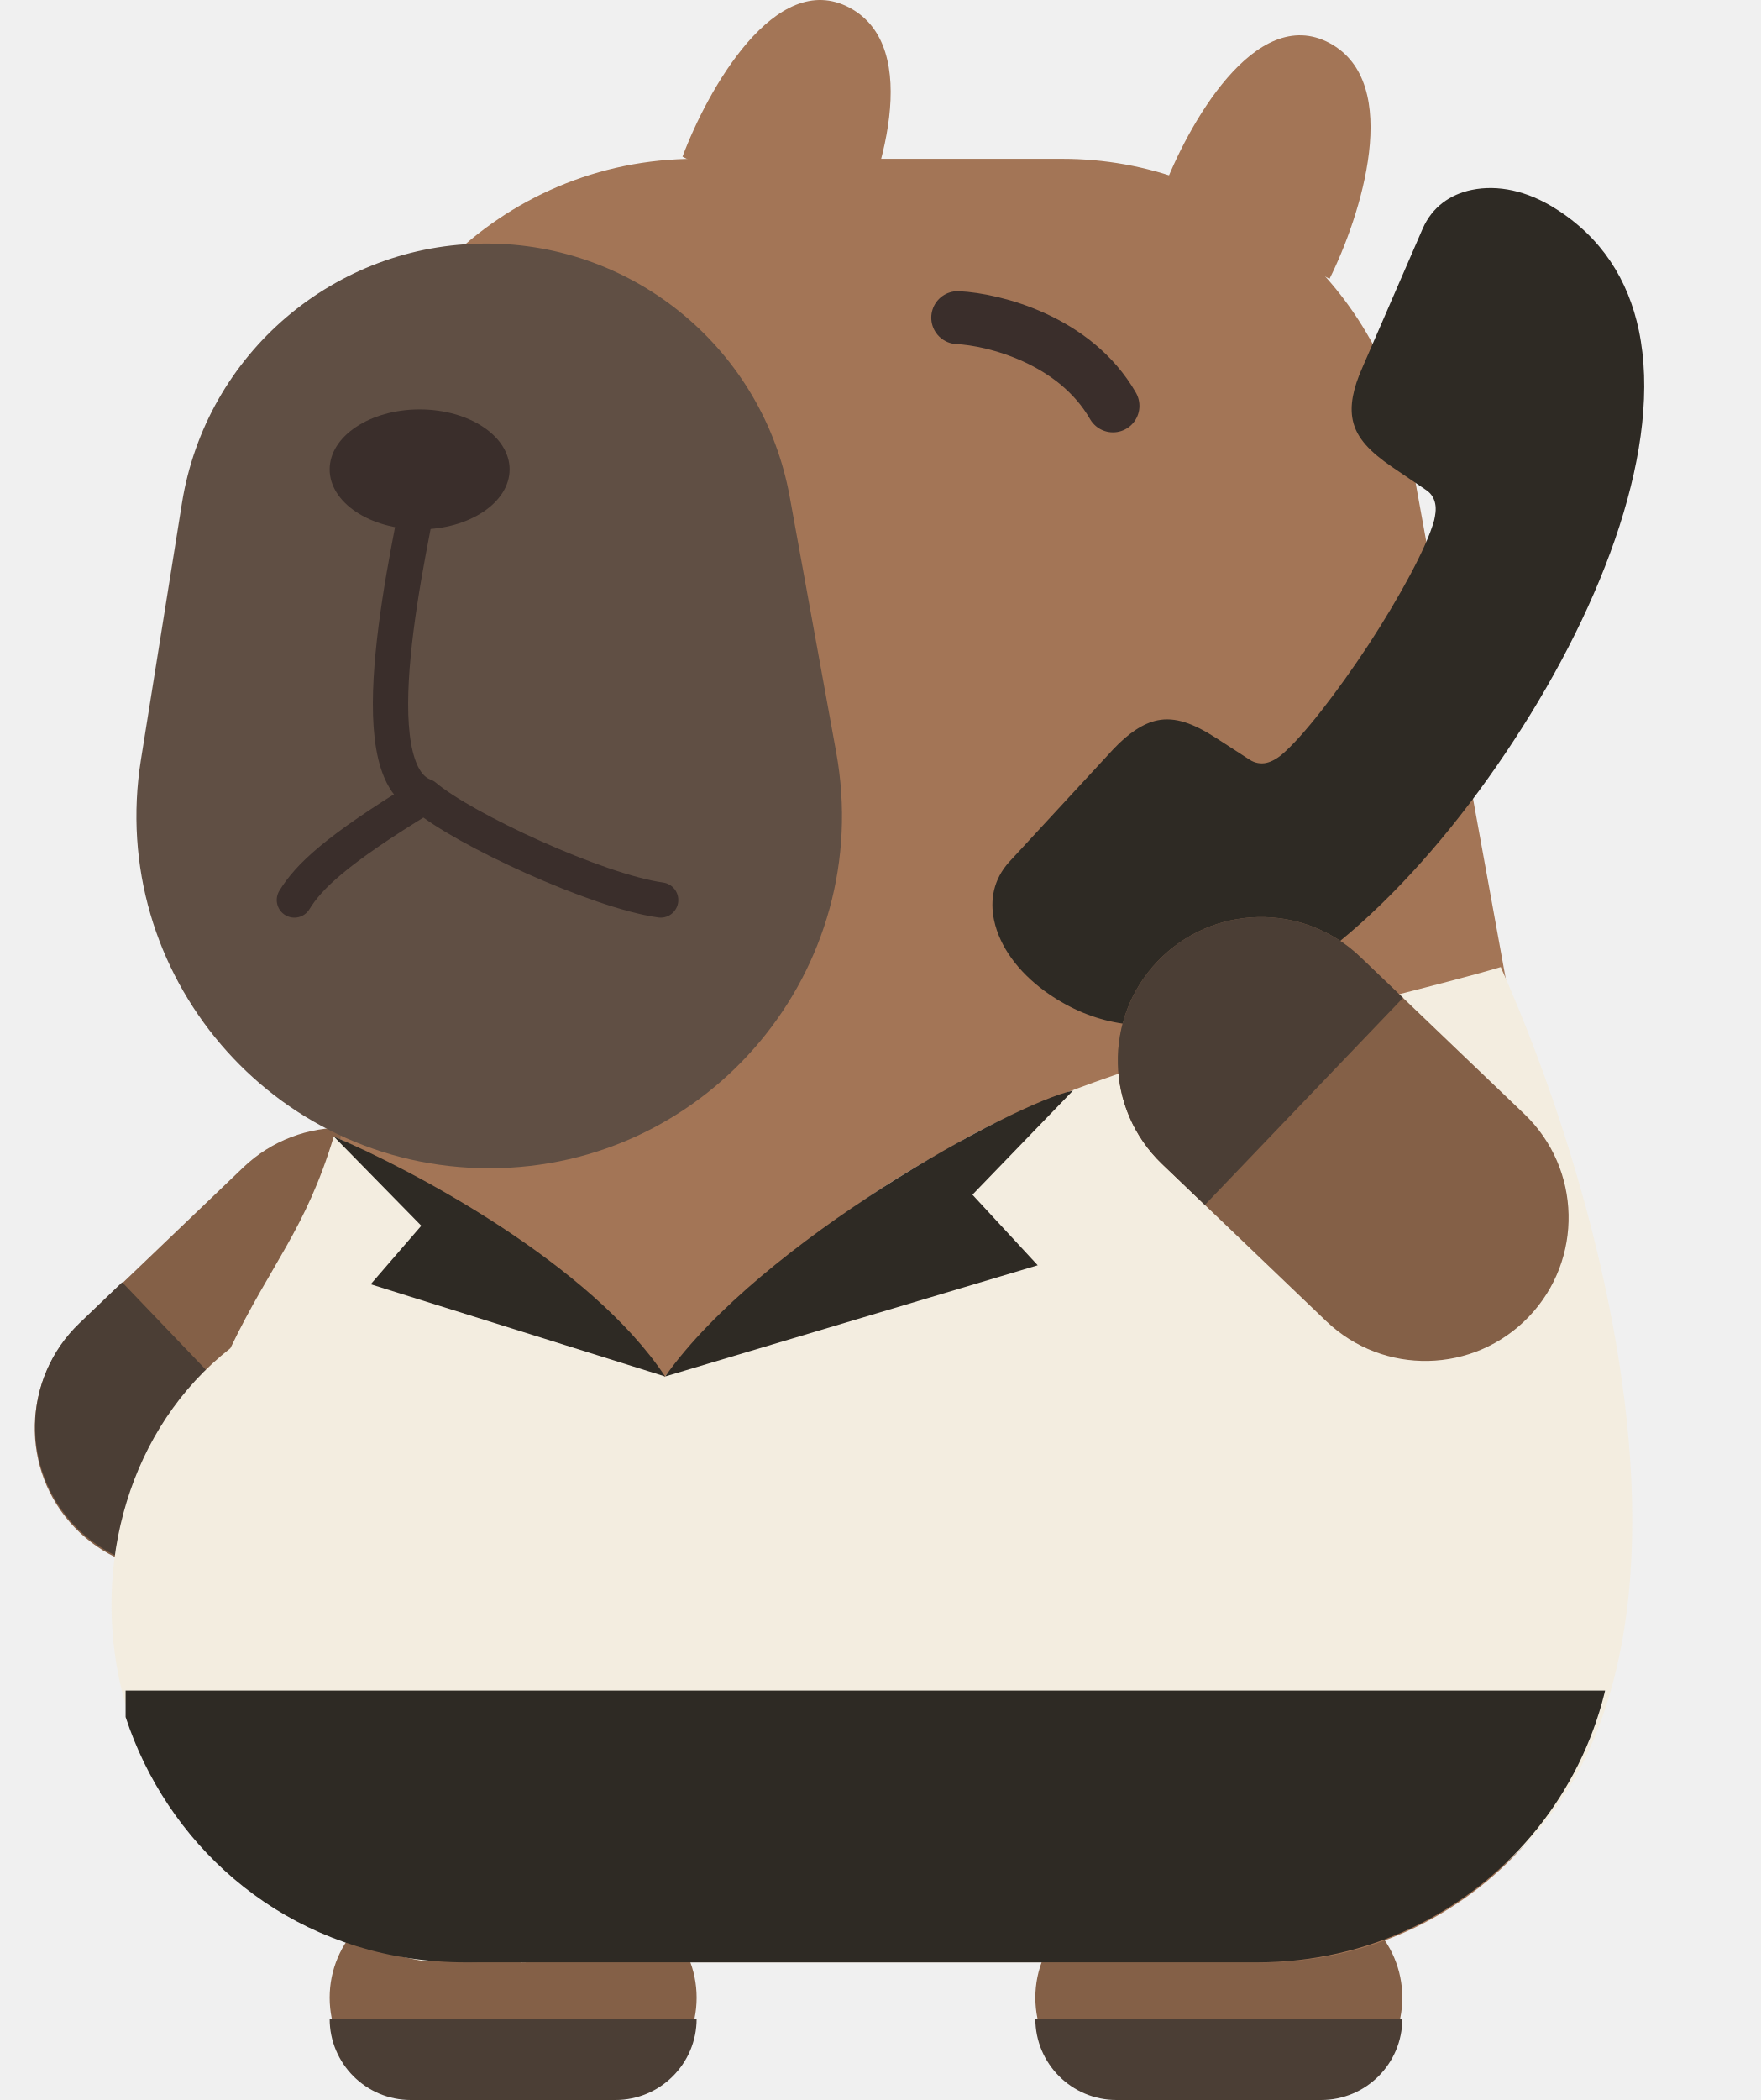
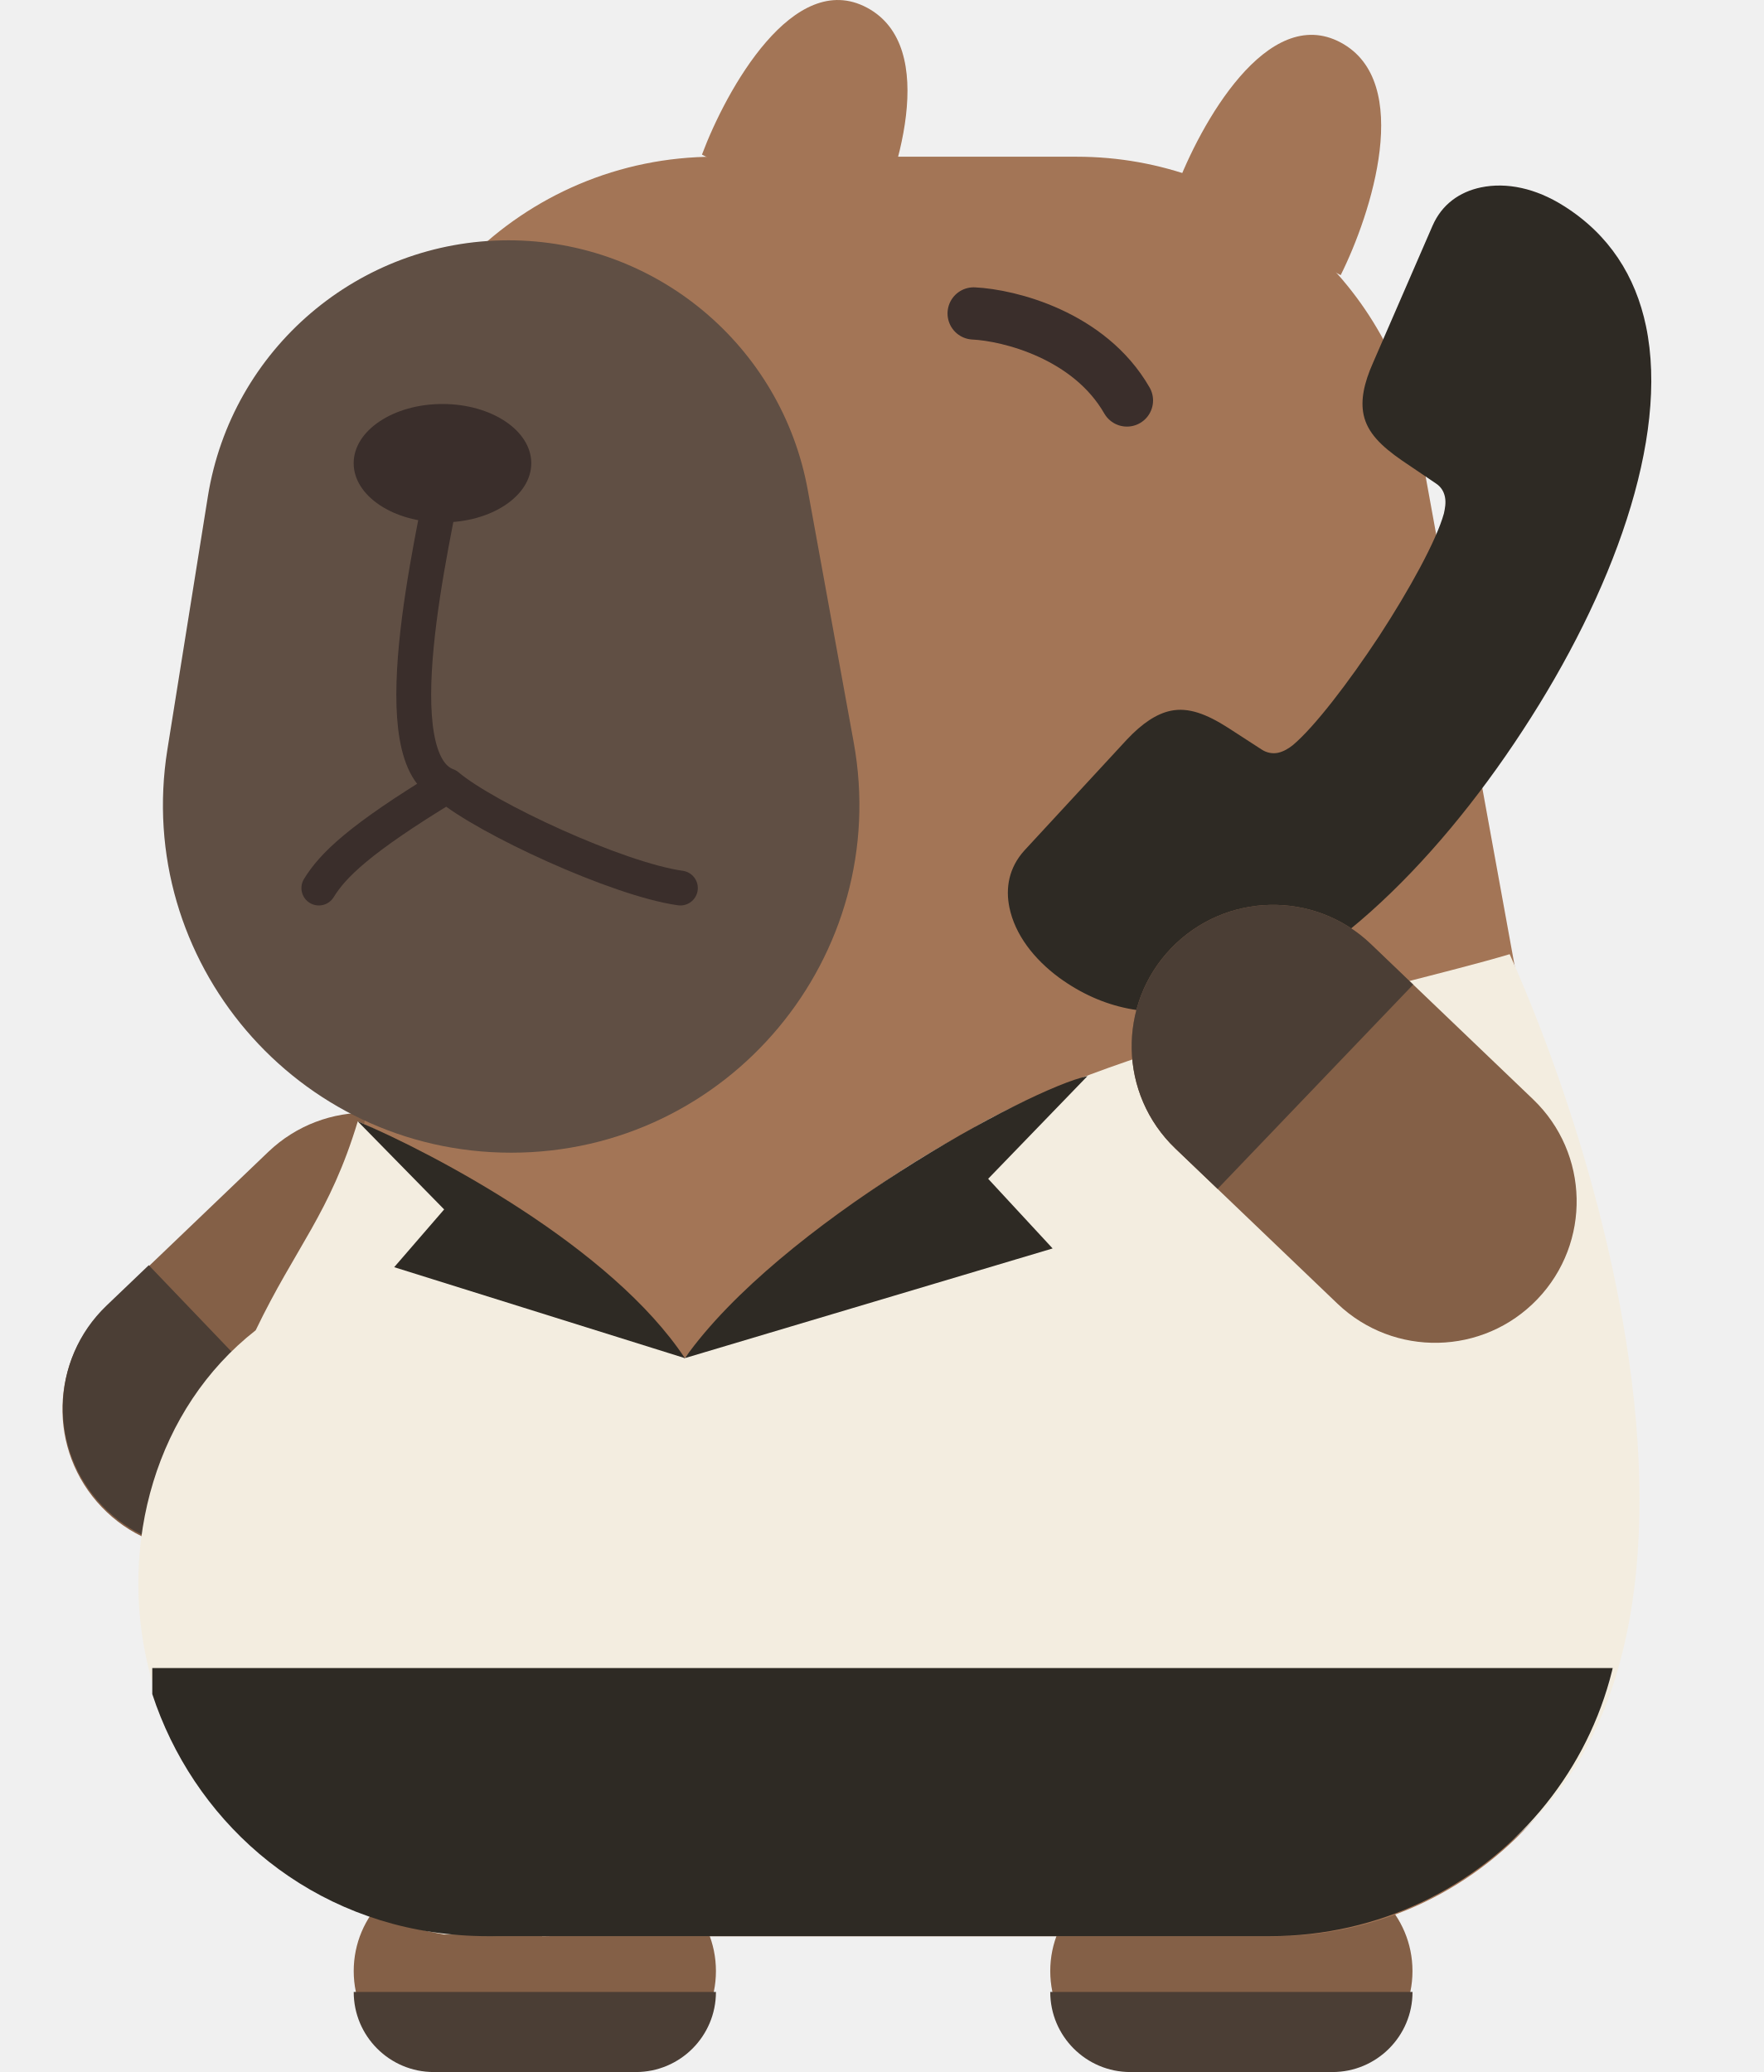
- <svg xmlns="http://www.w3.org/2000/svg" width="499" height="595" viewBox="0 0 499 595" fill="none">
-   <path d="M126.331 332.05C110.822 315.847 85.115 315.285 68.913 330.794L22.378 375.337C6.176 390.846 5.614 416.553 21.122 432.756C36.632 448.958 62.339 449.52 78.541 434.011L125.076 389.468C141.278 373.959 141.84 348.252 126.331 332.05Z" fill="#846047" />
-   <path d="M34.621 363.309L22.489 374.922C6.287 390.431 5.725 416.138 21.234 432.341C36.743 448.543 62.45 449.105 78.652 433.596L90.784 421.983L34.621 363.309Z" fill="#4B3E35" />
-   <path d="M240.802 2.197C219.747 -9.054 200.446 25.637 193.428 44.389L240.802 69C249.575 51.42 261.857 13.448 240.802 2.197Z" fill="#A37556" />
-   <rect x="293.428" y="537" width="104" height="58" rx="29" fill="#846047" />
-   <path d="M293.428 572H397.428C397.428 584.703 387.13 595 374.428 595H316.428C303.725 595 293.428 584.703 293.428 572Z" fill="#4B3E35" />
-   <rect x="93.428" y="537" width="104" height="58" rx="29" fill="#846047" />
-   <path d="M93.428 572H197.428C197.428 584.703 187.13 595 174.428 595H116.428C103.725 595 93.428 584.703 93.428 572Z" fill="#4B3E35" />
-   <path d="M97.11 145C97.11 89.772 141.882 45 197.11 45H301.047C349.374 45 390.787 79.561 399.433 127.109L455.988 438.109C467.151 499.494 419.993 556 357.602 556H136.002C48.953 556 3.468 452.488 62.342 388.367L70.771 379.187C87.711 360.737 97.11 336.602 97.11 311.555L97.11 145Z" fill="#A37556" />
-   <path d="M51.563 142.579C58.343 100.187 94.914 69 137.844 69C180.069 69 216.253 99.194 223.811 140.737L236.986 213.149C248.15 274.511 201.012 331 138.643 331C77.14 331 30.227 275.987 39.94 215.256L51.563 142.579Z" fill="#604F44" />
-   <path d="M120.312 132.789C115.893 156.391 101.034 218.496 120.312 225.579M120.312 225.579C131.428 235 169.347 252.521 187.237 255M120.312 225.579C94.928 241 87.428 248.5 83.428 255" stroke="#3A2E2B" stroke-width="10" stroke-linecap="round" />
-   <ellipse cx="118.928" cy="133" rx="25.5" ry="17" fill="#3A2E2B" />
-   <path d="M271.428 90C281.594 90.5 304.628 96.2 315.428 115" stroke="#3A2E2B" stroke-width="15" stroke-linecap="round" />
-   <path d="M376.802 12.197C355.747 0.946 336.446 35.637 329.428 54.389L376.802 79C385.575 61.42 397.857 23.448 376.802 12.197Z" fill="#A37556" />
-   <path d="M268.598 325.577C307.694 300.975 392.998 283.668 425.334 274C464.272 361.345 506.168 539.33 362.254 552.506L147.556 556C132.2 511.221 138.828 470.687 157.594 435.209C184.921 381.291 236.954 342.346 268.598 325.577Z" fill="#F3EDE0" />
-   <path d="M119.295 555.501H243.095C258.396 410.301 133.013 339.167 94.596 322C86.596 348.5 76.796 358.043 65.295 382C7.795 427 22.654 537.563 119.295 555.501Z" fill="#F3EDE0" />
-   <g clip-path="url(#clip0_4053_702)">
-     <path d="M92.655 145C92.655 89.772 137.976 45 193.882 45H299.093C348.014 45 389.934 79.561 398.687 127.109L455.935 438.109C467.235 499.494 419.499 556 356.342 556H132.024C43.907 556 -2.136 452.488 57.46 388.367L65.993 379.187C83.141 360.737 92.655 336.602 92.655 311.555L92.655 145Z" fill="#2E2A24" />
+ <svg xmlns="http://www.w3.org/2000/svg" width="40" height="47" viewBox="0 0 40 47" fill="none">
+   <path d="M10.618 26.23C9.393 24.95 7.362 24.905 6.082 26.131L2.407 29.649C1.127 30.874 1.082 32.905 2.307 34.185C3.532 35.465 5.563 35.509 6.843 34.284L10.519 30.765C11.799 29.54 11.843 27.51 10.618 26.23Z" fill="#846047" />
+   <path d="M3.374 28.699L2.415 29.616C1.135 30.841 1.091 32.872 2.316 34.152C3.541 35.432 5.572 35.476 6.852 34.251L7.81 33.334L3.374 28.699Z" fill="#4B3E35" />
+   <path d="M19.663 0.174C17.999 -0.715 16.475 2.026 15.92 3.507L19.663 5.451C20.356 4.062 21.326 1.063 19.663 0.174Z" fill="#A37556" />
+   <rect x="23.819" y="42.419" width="8.215" height="4.582" rx="2.291" fill="#846047" />
+   <path d="M23.819 45.184H32.035C32.035 46.188 31.221 47.001 30.218 47.001H25.636C24.633 47.001 23.819 46.188 23.819 45.184Z" fill="#4B3E35" />
+   <rect x="8.022" y="42.419" width="8.215" height="4.582" rx="2.291" fill="#846047" />
+   <path d="M8.022 45.184H16.237C16.237 46.188 15.424 47.001 14.42 47.001H9.839C8.835 47.001 8.022 46.188 8.022 45.184Z" fill="#4B3E35" />
+   <path d="M8.312 11.454C8.312 7.092 11.849 3.555 16.212 3.555H24.422C28.239 3.555 31.51 6.285 32.193 10.041L36.661 34.608C37.542 39.456 33.817 43.92 28.889 43.92H11.384C4.508 43.92 0.915 35.743 5.566 30.678L6.232 29.953C7.57 28.496 8.312 26.589 8.312 24.611L8.312 11.454Z" fill="#A37556" />
+   <path d="M4.714 11.263C5.25 7.914 8.139 5.451 11.53 5.451C14.865 5.451 17.724 7.836 18.32 11.117L19.361 16.837C20.243 21.685 16.52 26.147 11.593 26.147C6.735 26.147 3.029 21.801 3.796 17.004L4.714 11.263Z" fill="#604F44" />
+   <path d="M10.145 10.491C9.795 12.355 8.622 17.261 10.145 17.82M10.145 17.82C11.023 18.564 14.018 19.948 15.431 20.144M10.145 17.82C8.139 19.038 7.547 19.631 7.231 20.144" stroke="#3A2E2B" stroke-width="0.79" stroke-linecap="round" />
+   <ellipse cx="10.035" cy="10.507" rx="2.014" ry="1.343" fill="#3A2E2B" />
+   <path d="M22.082 7.11C22.885 7.149 24.705 7.599 25.558 9.084" stroke="#3A2E2B" stroke-width="1.185" stroke-linecap="round" />
+   <path d="M30.406 0.964C28.743 0.075 27.218 2.815 26.664 4.297L30.406 6.241C31.099 4.852 32.069 1.853 30.406 0.964Z" fill="#A37556" />
+   <path d="M21.858 25.718C24.947 23.775 31.685 22.408 34.239 21.644C37.315 28.544 40.625 42.603 29.256 43.644L12.297 43.92C11.084 40.383 11.608 37.181 13.09 34.379C15.249 30.119 19.359 27.043 21.858 25.718Z" fill="#F3EDE0" />
+   <path d="M10.065 43.88H19.844C21.053 32.411 11.149 26.792 8.114 25.436C7.482 27.529 6.708 28.283 5.799 30.175C1.257 33.73 2.431 42.464 10.065 43.88Z" fill="#F3EDE0" />
+   <g clip-path="url(#clip0_4053_9800)">
+     <path d="M7.961 11.453C7.961 7.091 11.541 3.554 15.957 3.554H24.268C28.132 3.554 31.444 6.284 32.135 10.04L36.657 34.606C37.55 39.455 33.779 43.919 28.79 43.919H11.071C4.11 43.919 0.473 35.742 5.181 30.677L5.855 29.952C7.21 28.495 7.961 26.588 7.961 24.61L7.961 11.453Z" fill="#2E2A24" />
  </g>
-   <path d="M294.098 358.5L188.506 390C215.706 351.6 287.506 312.5 304.098 309L275.598 338.5L294.098 358.5Z" fill="#2E2A24" />
-   <path d="M105.06 363.878L188.506 390C167.426 358.156 116.814 331.398 94.598 322L119.398 347.293L105.06 363.878Z" fill="#2E2A24" />
-   <path d="M429.075 209.753C403.379 249.16 369.154 282.571 336.873 289.308C322.364 292.335 308.594 289.908 296.004 280.756C288.652 275.339 283.315 268.325 281.713 260.649C280.535 255.004 281.542 249.141 286.028 244.2L315.421 212.384C319.841 207.692 323.964 204.948 328.012 204.103C333.074 203.046 338.298 205.019 344.532 209.019L354.166 215.254C355.663 216.238 357.355 216.474 358.817 216.169C360.504 215.817 362.05 214.787 363.057 213.988C369.253 208.807 379.031 196.047 387.858 182.661C396.572 169.298 404.31 155.196 406.448 147.446C406.751 146.087 407.096 144.366 406.743 142.673C406.437 141.205 405.681 139.832 404.184 138.848L394.479 132.274C388.446 128.114 384.467 124.233 383.384 119.04C382.536 114.976 383.416 110.198 386.133 104.095L403.177 64.844C405.871 58.628 411 55.084 417.073 53.816C424.497 52.267 432.852 54.057 440.83 59.107C453.931 67.328 461.477 79.301 464.469 93.637C471.23 126.035 454.796 170.459 429.075 209.753Z" fill="#2E2A24" />
-   <path d="M433.287 373.074C417.778 389.276 392.071 389.839 375.869 374.33L329.334 329.786C313.132 314.278 312.57 288.57 328.079 272.368C343.588 256.166 369.295 255.604 385.497 271.113L432.032 315.656C448.234 331.165 448.796 356.872 433.287 373.074Z" fill="#846047" />
-   <path d="M341.466 341.399L329.334 329.786C313.132 314.278 312.57 288.57 328.079 272.368C343.588 256.166 369.295 255.604 385.497 271.113L397.629 282.725L341.466 341.399Z" fill="#4B3E35" />
+   <path d="M23.873 28.319L15.532 30.807C17.68 27.774 23.352 24.685 24.663 24.409L22.411 26.739L23.873 28.319Z" fill="#2E2A24" />
+   <path d="M8.94 28.744L15.532 30.807C13.867 28.292 9.869 26.178 8.114 25.436L10.073 27.434L8.94 28.744Z" fill="#2E2A24" />
+   <path d="M34.534 16.569C32.504 19.682 29.801 22.321 27.251 22.853C26.105 23.093 25.017 22.901 24.022 22.178C23.442 21.75 23.02 21.196 22.894 20.59C22.8 20.144 22.88 19.68 23.234 19.29L25.556 16.777C25.905 16.406 26.231 16.19 26.551 16.123C26.951 16.039 27.363 16.195 27.856 16.511L28.617 17.004C28.735 17.081 28.869 17.1 28.984 17.076C29.117 17.048 29.239 16.967 29.319 16.904C29.808 16.494 30.581 15.486 31.278 14.429C31.966 13.373 32.578 12.26 32.747 11.647C32.77 11.54 32.798 11.404 32.77 11.27C32.746 11.154 32.686 11.046 32.568 10.968L31.801 10.449C31.325 10.12 31.01 9.814 30.925 9.404C30.858 9.083 30.927 8.705 31.142 8.223L32.488 5.123C32.701 4.632 33.106 4.352 33.586 4.251C34.172 4.129 34.832 4.271 35.462 4.669C36.497 5.319 37.093 6.265 37.33 7.397C37.864 9.956 36.566 13.465 34.534 16.569Z" fill="#2E2A24" />
+   <path d="M34.867 29.47C33.642 30.75 31.611 30.794 30.331 29.57L26.655 26.051C25.376 24.826 25.331 22.795 26.556 21.515C27.781 20.235 29.812 20.191 31.092 21.416L34.768 24.935C36.048 26.16 36.092 28.19 34.867 29.47Z" fill="#846047" />
+   <path d="M27.614 26.968L26.655 26.051C25.376 24.826 25.331 22.795 26.556 21.515C27.781 20.235 29.812 20.191 31.092 21.416L32.05 22.334L27.614 26.968Z" fill="#4B3E35" />
  <defs>
-     <clipPath id="clip0_4053_702">
-       <rect width="422" height="77" fill="white" transform="translate(35.5977 479)" />
+     <clipPath id="clip0_4053_9800">
+       <rect width="33.334" height="6.082" fill="white" transform="translate(3.45361 37.8374)" />
    </clipPath>
  </defs>
</svg>
